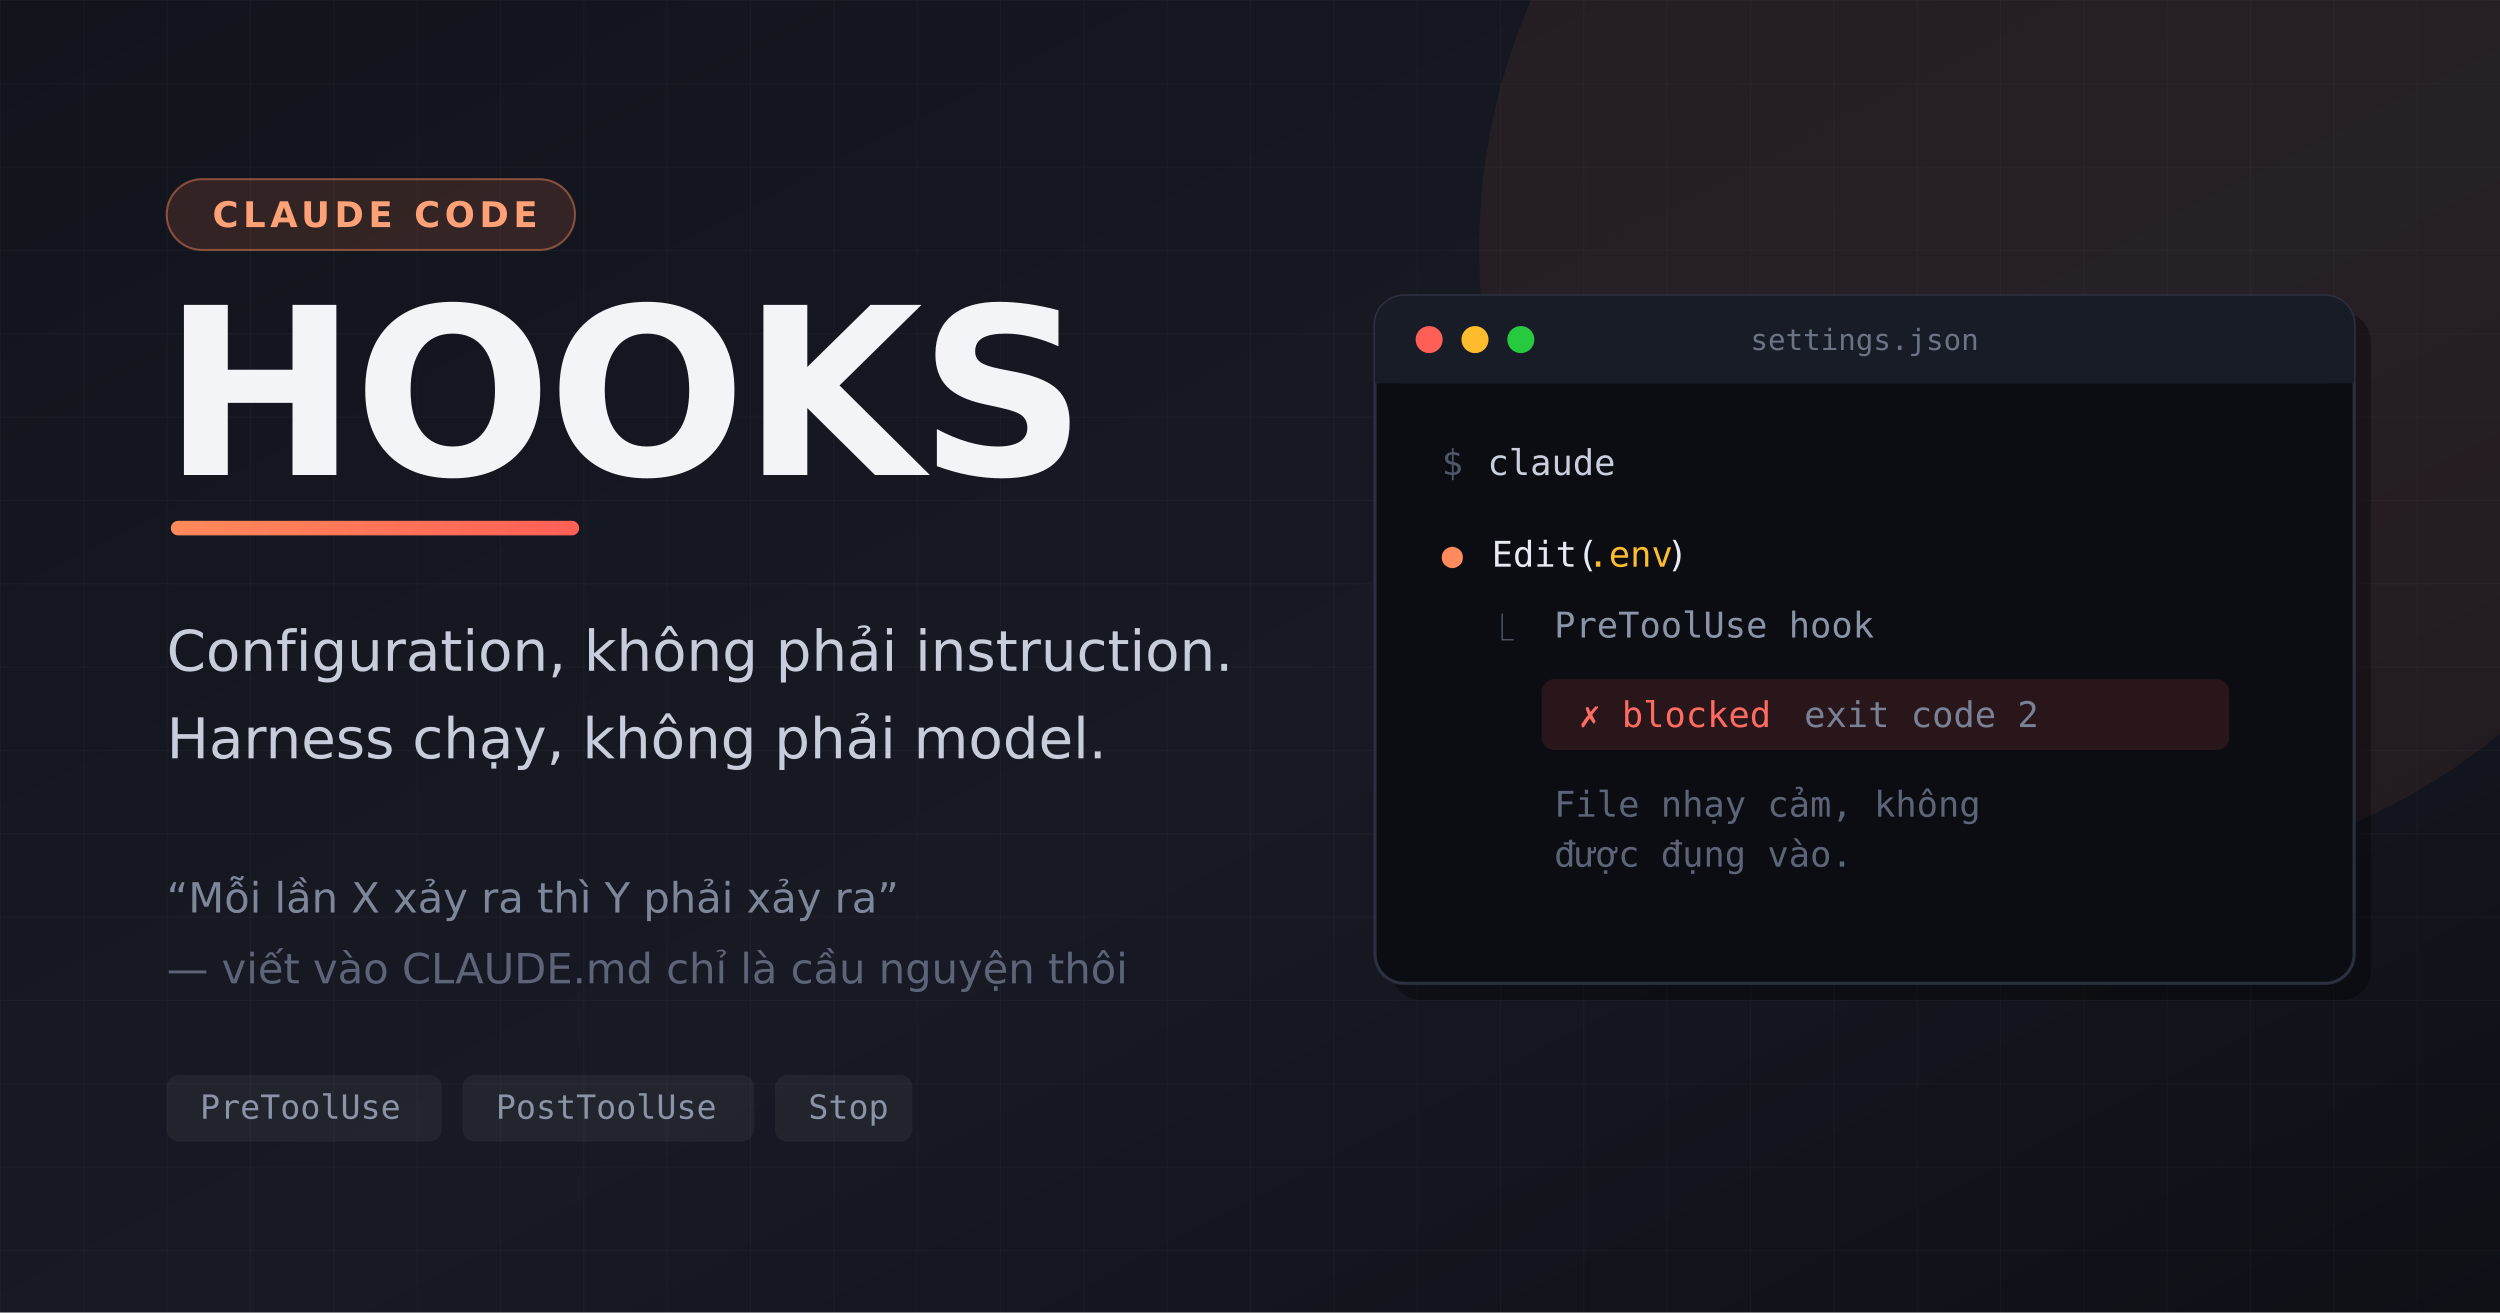
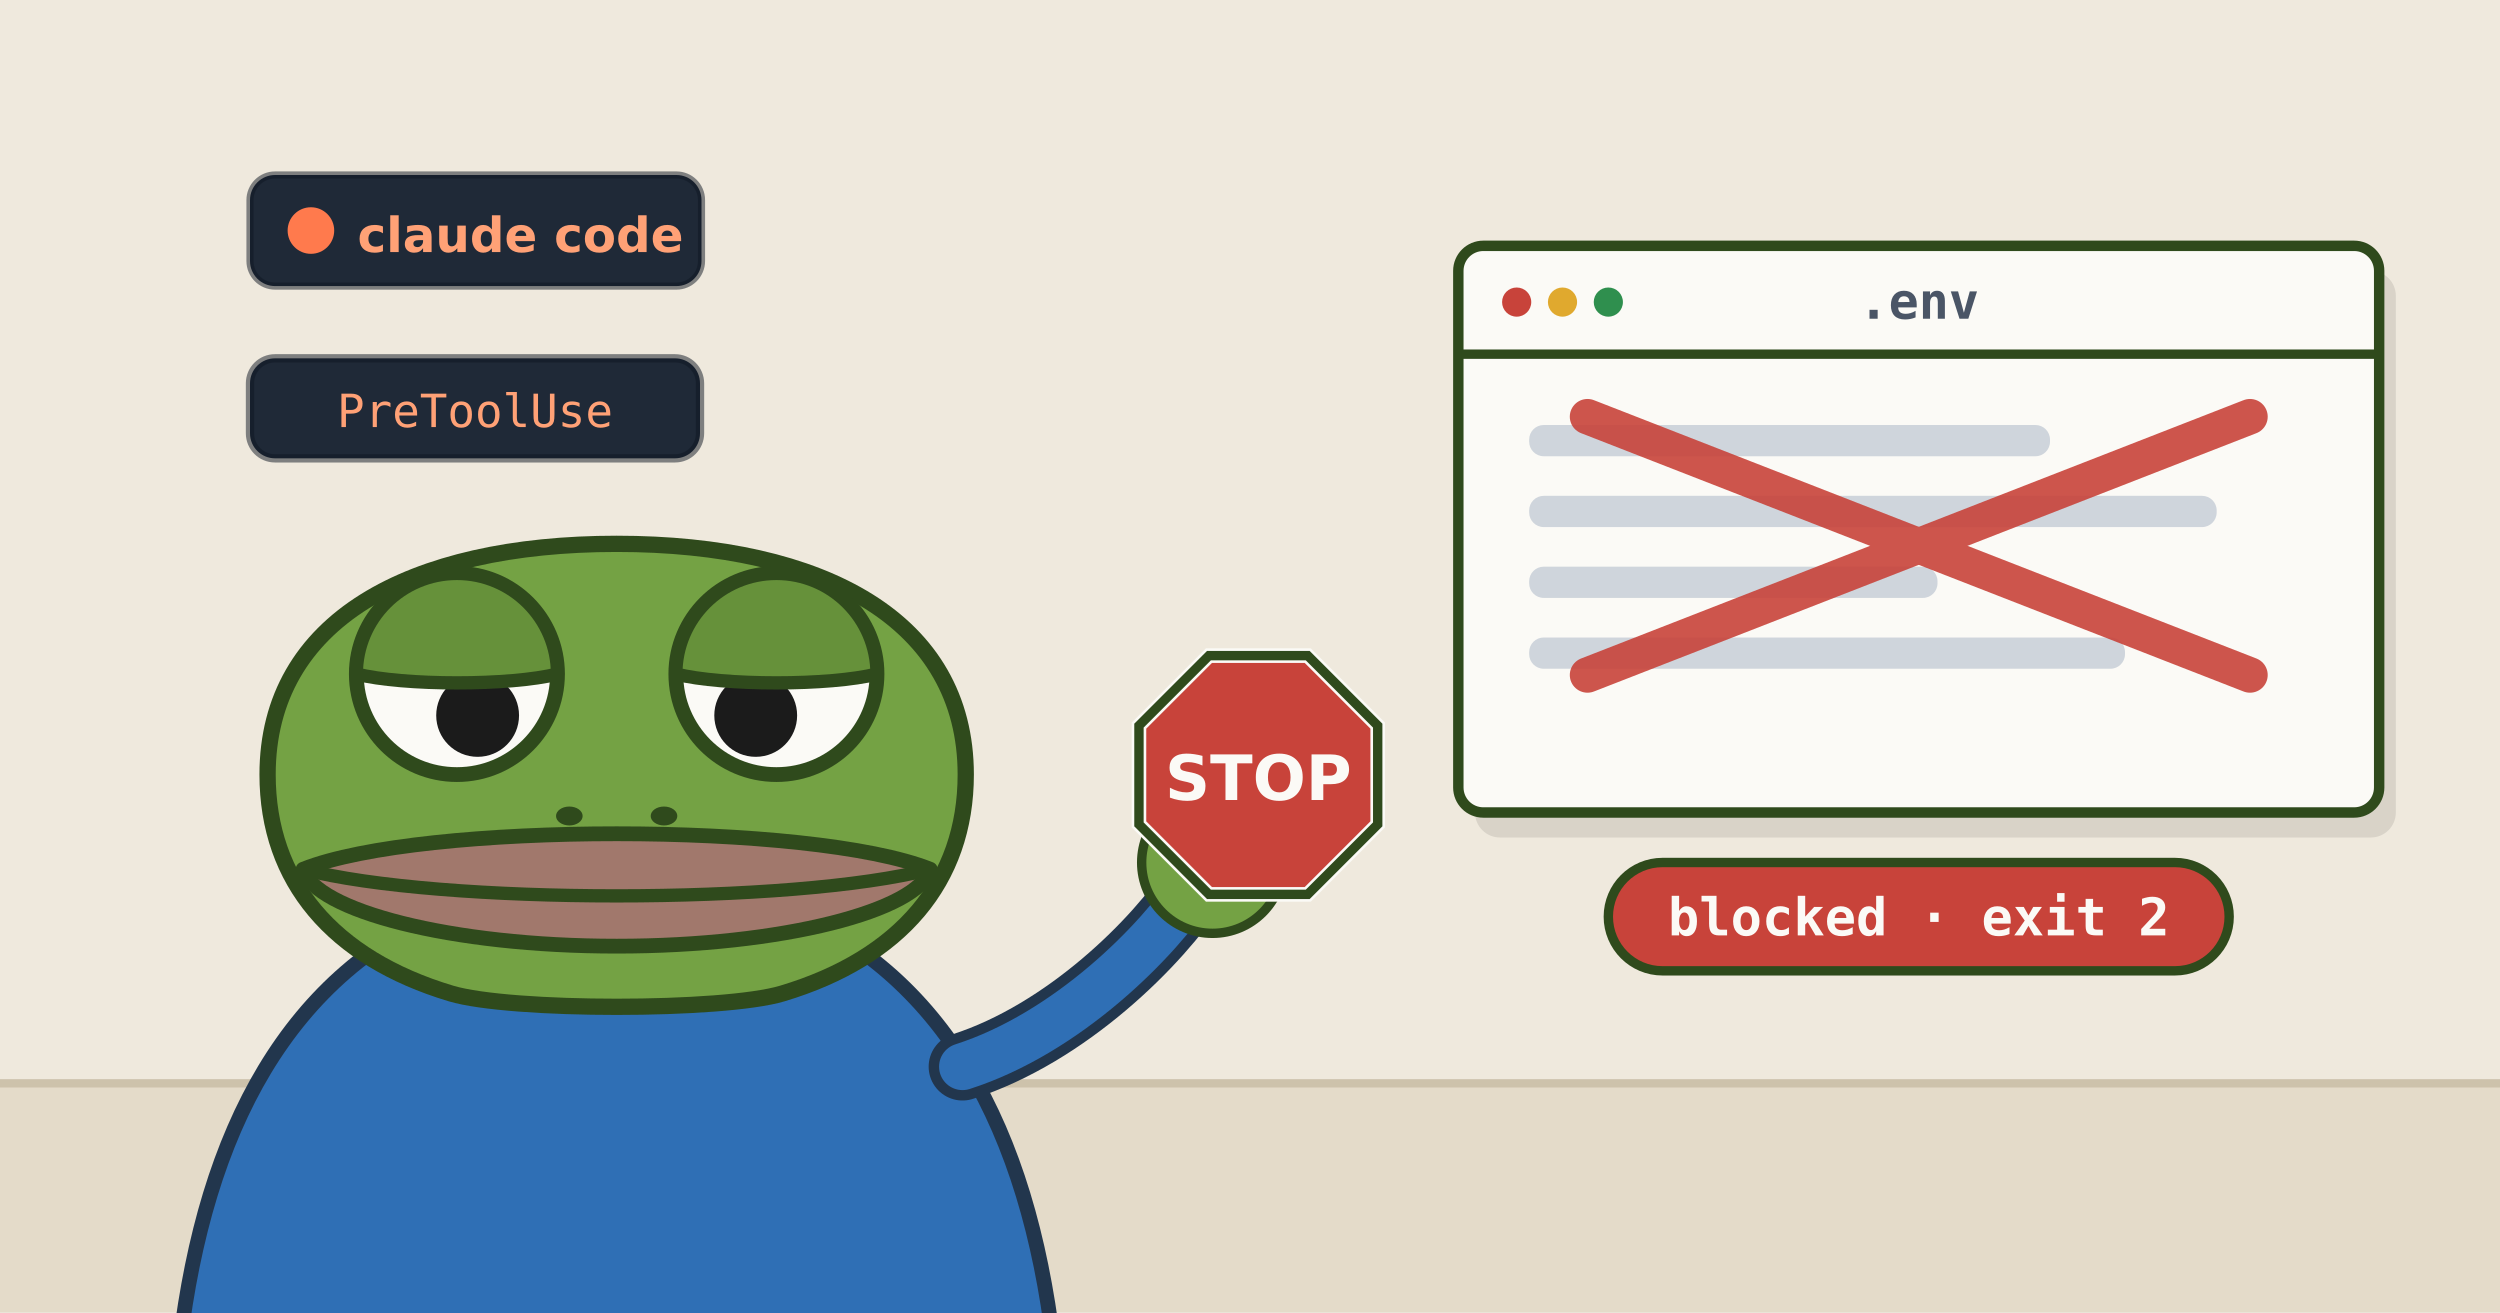
<svg xmlns="http://www.w3.org/2000/svg" width="1200" height="630" viewBox="0 0 1200 630">
-   <defs>
-     <linearGradient id="bg" x1="0" y1="0" x2="1" y2="1">
-       <stop offset="0%" stop-color="#12141c" />
-       <stop offset="55%" stop-color="#171a24" />
-       <stop offset="100%" stop-color="#0e1016" />
-     </linearGradient>
-     <linearGradient id="accent" x1="0" y1="0" x2="1" y2="0">
-       <stop offset="0%" stop-color="#ff8a5b" />
-       <stop offset="100%" stop-color="#ff5f56" />
-     </linearGradient>
-     <pattern id="grid" width="40" height="40" patternUnits="userSpaceOnUse">
-       <path d="M40 0 L0 0 0 40" fill="none" stroke="#ffffff" stroke-opacity="0.028" stroke-width="1" />
-     </pattern>
-   </defs>
-   <rect width="1200" height="630" fill="url(#bg)" />
-   <rect width="1200" height="630" fill="url(#grid)" />
-   <circle cx="1010" cy="120" r="300" fill="#ff7a4d" opacity="0.07" />
-   <g font-family="DejaVu Sans">
-     <rect x="80" y="86" width="196" height="34" rx="17" fill="#ff7a4d" fill-opacity="0.14" stroke="#ff8a5b" stroke-opacity="0.45" />
-     <text x="102" y="109" font-size="17" font-weight="bold" fill="#ffa176" letter-spacing="2.2">CLAUDE CODE</text>
-     <text x="78" y="228" font-size="112" font-weight="bold" fill="#f2f4f8" letter-spacing="-2">HOOKS</text>
-     <rect x="82" y="250" width="196" height="7" rx="3.5" fill="url(#accent)" />
-     <text x="80" y="322" font-size="27" fill="#c8cddb">Configuration, không phải instruction.</text>
-     <text x="80" y="364" font-size="27" fill="#c8cddb">Harness chạy, không phải model.</text>
-     <g font-size="20" fill="#7e8699">
-       <text x="80" y="438">“Mỗi lần X xảy ra thì Y phải xảy ra”</text>
-       <text x="80" y="472" fill="#5d6478">— viết vào CLAUDE.md chỉ là cầu nguyện thôi</text>
-     </g>
-     <g font-family="DejaVu Sans Mono" font-size="16">
-       <rect x="80" y="516" width="132" height="32" rx="6" fill="#ffffff" fill-opacity="0.05" />
-       <text x="96" y="537" fill="#8b93a7">PreToolUse</text>
-       <rect x="222" y="516" width="140" height="32" rx="6" fill="#ffffff" fill-opacity="0.05" />
-       <text x="238" y="537" fill="#8b93a7">PostToolUse</text>
-       <rect x="372" y="516" width="66" height="32" rx="6" fill="#ffffff" fill-opacity="0.05" />
-       <text x="388" y="537" fill="#8b93a7">Stop</text>
-     </g>
+   <rect width="1200" height="630" fill="#efe9dd" />
+   <path d="M 0 520 L 1200 520 L 1200 630 L 0 630 Z" fill="#e4dbc9" />
+   <path d="M 0 520 L 1200 520" stroke="#cdc2ab" stroke-width="4" />
+   <g transform="translate(120,84) scale(0.86)">
+     <rect x="0" y="0" width="252" height="62" rx="14" fill="#1f2937" stroke="#0f172380" stroke-width="4" />
+     <circle cx="34" cy="31" r="13" fill="#ff7a4d" />
+     <text x="60" y="43" font-family="DejaVu Sans" font-size="27" font-weight="bold" fill="#ffa176">claude code</text>
  </g>
+   <rect x="708" y="130" width="442" height="272" rx="12" fill="#00000018" />
+   <rect x="700" y="118" width="442" height="272" rx="12" fill="#fbfaf6" stroke="#2f4a1c" stroke-width="5" />
+   <path d="M 700 170 L 1142 170" stroke="#2f4a1c" stroke-width="4.5" />
+   <circle cx="728" cy="145" r="7" fill="#c8433a" />
+   <circle cx="750" cy="145" r="7" fill="#e0a92e" />
+   <circle cx="772" cy="145" r="7" fill="#2f8f4e" />
+   <text x="921.0" y="153" font-family="DejaVu Sans Mono" font-size="24" font-weight="bold" fill="#4a5566" text-anchor="middle">.env</text>
+   <rect x="734" y="204" width="250" height="15" rx="7" fill="#cfd5dc" />
+   <rect x="734" y="238" width="330" height="15" rx="7" fill="#cfd5dc" />
+   <rect x="734" y="272" width="196" height="15" rx="7" fill="#cfd5dc" />
+   <rect x="734" y="306" width="286" height="15" rx="7" fill="#cfd5dc" />
+   <g stroke="#c8433a" stroke-width="17" stroke-linecap="round" opacity="0.9">
+     <path d="M 762 200 L 1080 324" />
+     <path d="M 1080 200 L 762 324" />
+   </g>
+   <rect x="772" y="414" width="298" height="52" rx="26" fill="#c8433a" stroke="#2f4a1c" stroke-width="4.5" />
+   <text x="921.0" y="449" font-family="DejaVu Sans Mono" font-size="25" font-weight="bold" fill="#fbfaf6" text-anchor="middle">blocked · exit 2</text>
+   <g transform="translate(296,386) scale(1.42)" stroke-linecap="round" stroke-linejoin="round">
+     <path d="M -74 44 C -124 74, -146 134, -150 210 L 150 210 C 146 134, 124 74, 74 44 Z" fill="#2f6fb5" stroke="#22364d" stroke-width="5" />
+     <path d="M -118 -10 C -118 -62, -70 -88, 0 -88 C 70 -88, 118 -62, 118 -10            C 118 26, 96 52, 56 64 C 36 70, -36 70, -56 64 C -96 52, -118 26, -118 -10 Z" fill="#74a244" stroke="#2f4a1c" stroke-width="5.5" />
+     <circle cx="-54" cy="-44" r="34" fill="#fbfaf6" stroke="#2f4a1c" stroke-width="5" />
+     <circle cx="54" cy="-44" r="34" fill="#fbfaf6" stroke="#2f4a1c" stroke-width="5" />
+     <circle cx="-47" cy="-30" r="14" fill="#1b1b1b" />
+     <circle cx="47" cy="-30" r="14" fill="#1b1b1b" />
+     <path d="M -88 -44 A 34 34 0 0 1 -20 -44 C -36 -40, -72 -40, -88 -44 Z" fill="#66913a" stroke="#2f4a1c" stroke-width="4.5" />
+     <path d="M 20 -44 A 34 34 0 0 1 88 -44 C 72 -40, 36 -40, 20 -44 Z" fill="#66913a" stroke="#2f4a1c" stroke-width="4.5" />
+     <ellipse cx="-16" cy="4" rx="4.5" ry="3.2" fill="#2f4a1c" />
+     <ellipse cx="16" cy="4" rx="4.5" ry="3.2" fill="#2f4a1c" />
+     <path d="M -106 22 C -66 6, 66 6, 106 22 C 102 36, 56 48, 0 48 C -56 48, -102 36, -106 22 Z" fill="#a1786c" stroke="#2f4a1c" stroke-width="5" />
+     <path d="M -106 22 C -60 34, 60 34, 106 22" fill="none" stroke="#2f4a1c" stroke-width="4.5" />
+   </g>
+   <path d="M 462 512 C 512 496, 556 452, 574 424" fill="none" stroke="#22364d" stroke-width="32.5" stroke-linecap="round" />
+   <path d="M 462 512 C 512 496, 556 452, 574 424" fill="none" stroke="#2f6fb5" stroke-width="22.5" stroke-linecap="round" />
+   <circle cx="582" cy="414" r="34" fill="#74a244" stroke="#2f4a1c" stroke-width="4.5" />
  <g>
-     <rect x="668" y="150" width="470" height="330" rx="14" fill="#000000" opacity="0.35" />
-     <rect x="660" y="142" width="470" height="330" rx="14" fill="#0b0d13" stroke="#2b3040" stroke-width="1.5" />
-     <rect x="660" y="142" width="470" height="42" rx="14" fill="#181c27" />
-     <rect x="660" y="170" width="470" height="14" fill="#181c27" />
-     <circle cx="686" cy="163" r="6.5" fill="#ff5f56" />
-     <circle cx="708" cy="163" r="6.5" fill="#ffbd2e" />
-     <circle cx="730" cy="163" r="6.5" fill="#27c93f" />
-     <text x="895" y="168" font-family="DejaVu Sans Mono" font-size="14" fill="#6b7385" text-anchor="middle">settings.json</text>
-     <g font-family="DejaVu Sans Mono" font-size="17">
-       <text x="692" y="228" fill="#4f5768">$</text>
-       <text x="714" y="228" fill="#c9cfdd">claude</text>
-       <text x="692" y="272" fill="#ff8a5b">●</text>
-       <text x="716" y="272" fill="#e6eaf3">Edit(</text>
-       <text x="762" y="272" fill="#ffbd2e">.env</text>
-       <text x="800" y="272" fill="#e6eaf3">)</text>
-       <text x="716" y="306" fill="#4f5768">⎿</text>
-       <text x="746" y="306" fill="#8b93a7">PreToolUse hook</text>
-       <rect x="740" y="326" width="330" height="34" rx="6" fill="#ff5f56" fill-opacity="0.12" />
-       <text x="758" y="349" fill="#ff6b60">✗ blocked</text>
-       <text x="866" y="349" fill="#7a8195">exit code 2</text>
-       <text x="746" y="392" fill="#5d6478">File nhạy cảm, không</text>
-       <text x="746" y="416" fill="#5d6478">được đụng vào.</text>
-     </g>
+     <polygon points="661.3,395.7 627.7,429.3 580.3,429.3 546.7,395.7 546.7,348.3 580.3,314.7 627.7,314.7 661.3,348.3" fill="#c8433a" stroke="#fbfaf6" stroke-width="7" />
+     <polygon points="661.3,395.7 627.7,429.3 580.3,429.3 546.7,395.7 546.7,348.3 580.3,314.7 627.7,314.7 661.3,348.3" fill="none" stroke="#2f4a1c" stroke-width="4.5" />
+     <text x="604" y="384" font-family="DejaVu Sans" font-size="30" font-weight="bold" fill="#fbfaf6" text-anchor="middle">STOP</text>
  </g>
+   <rect x="120" y="172" width="216" height="48" rx="12" fill="#1f2937" stroke="#0f172380" stroke-width="4" />
+   <text x="228" y="205" font-family="DejaVu Sans Mono" font-size="22" fill="#ffa176" text-anchor="middle">PreToolUse</text>
</svg>
